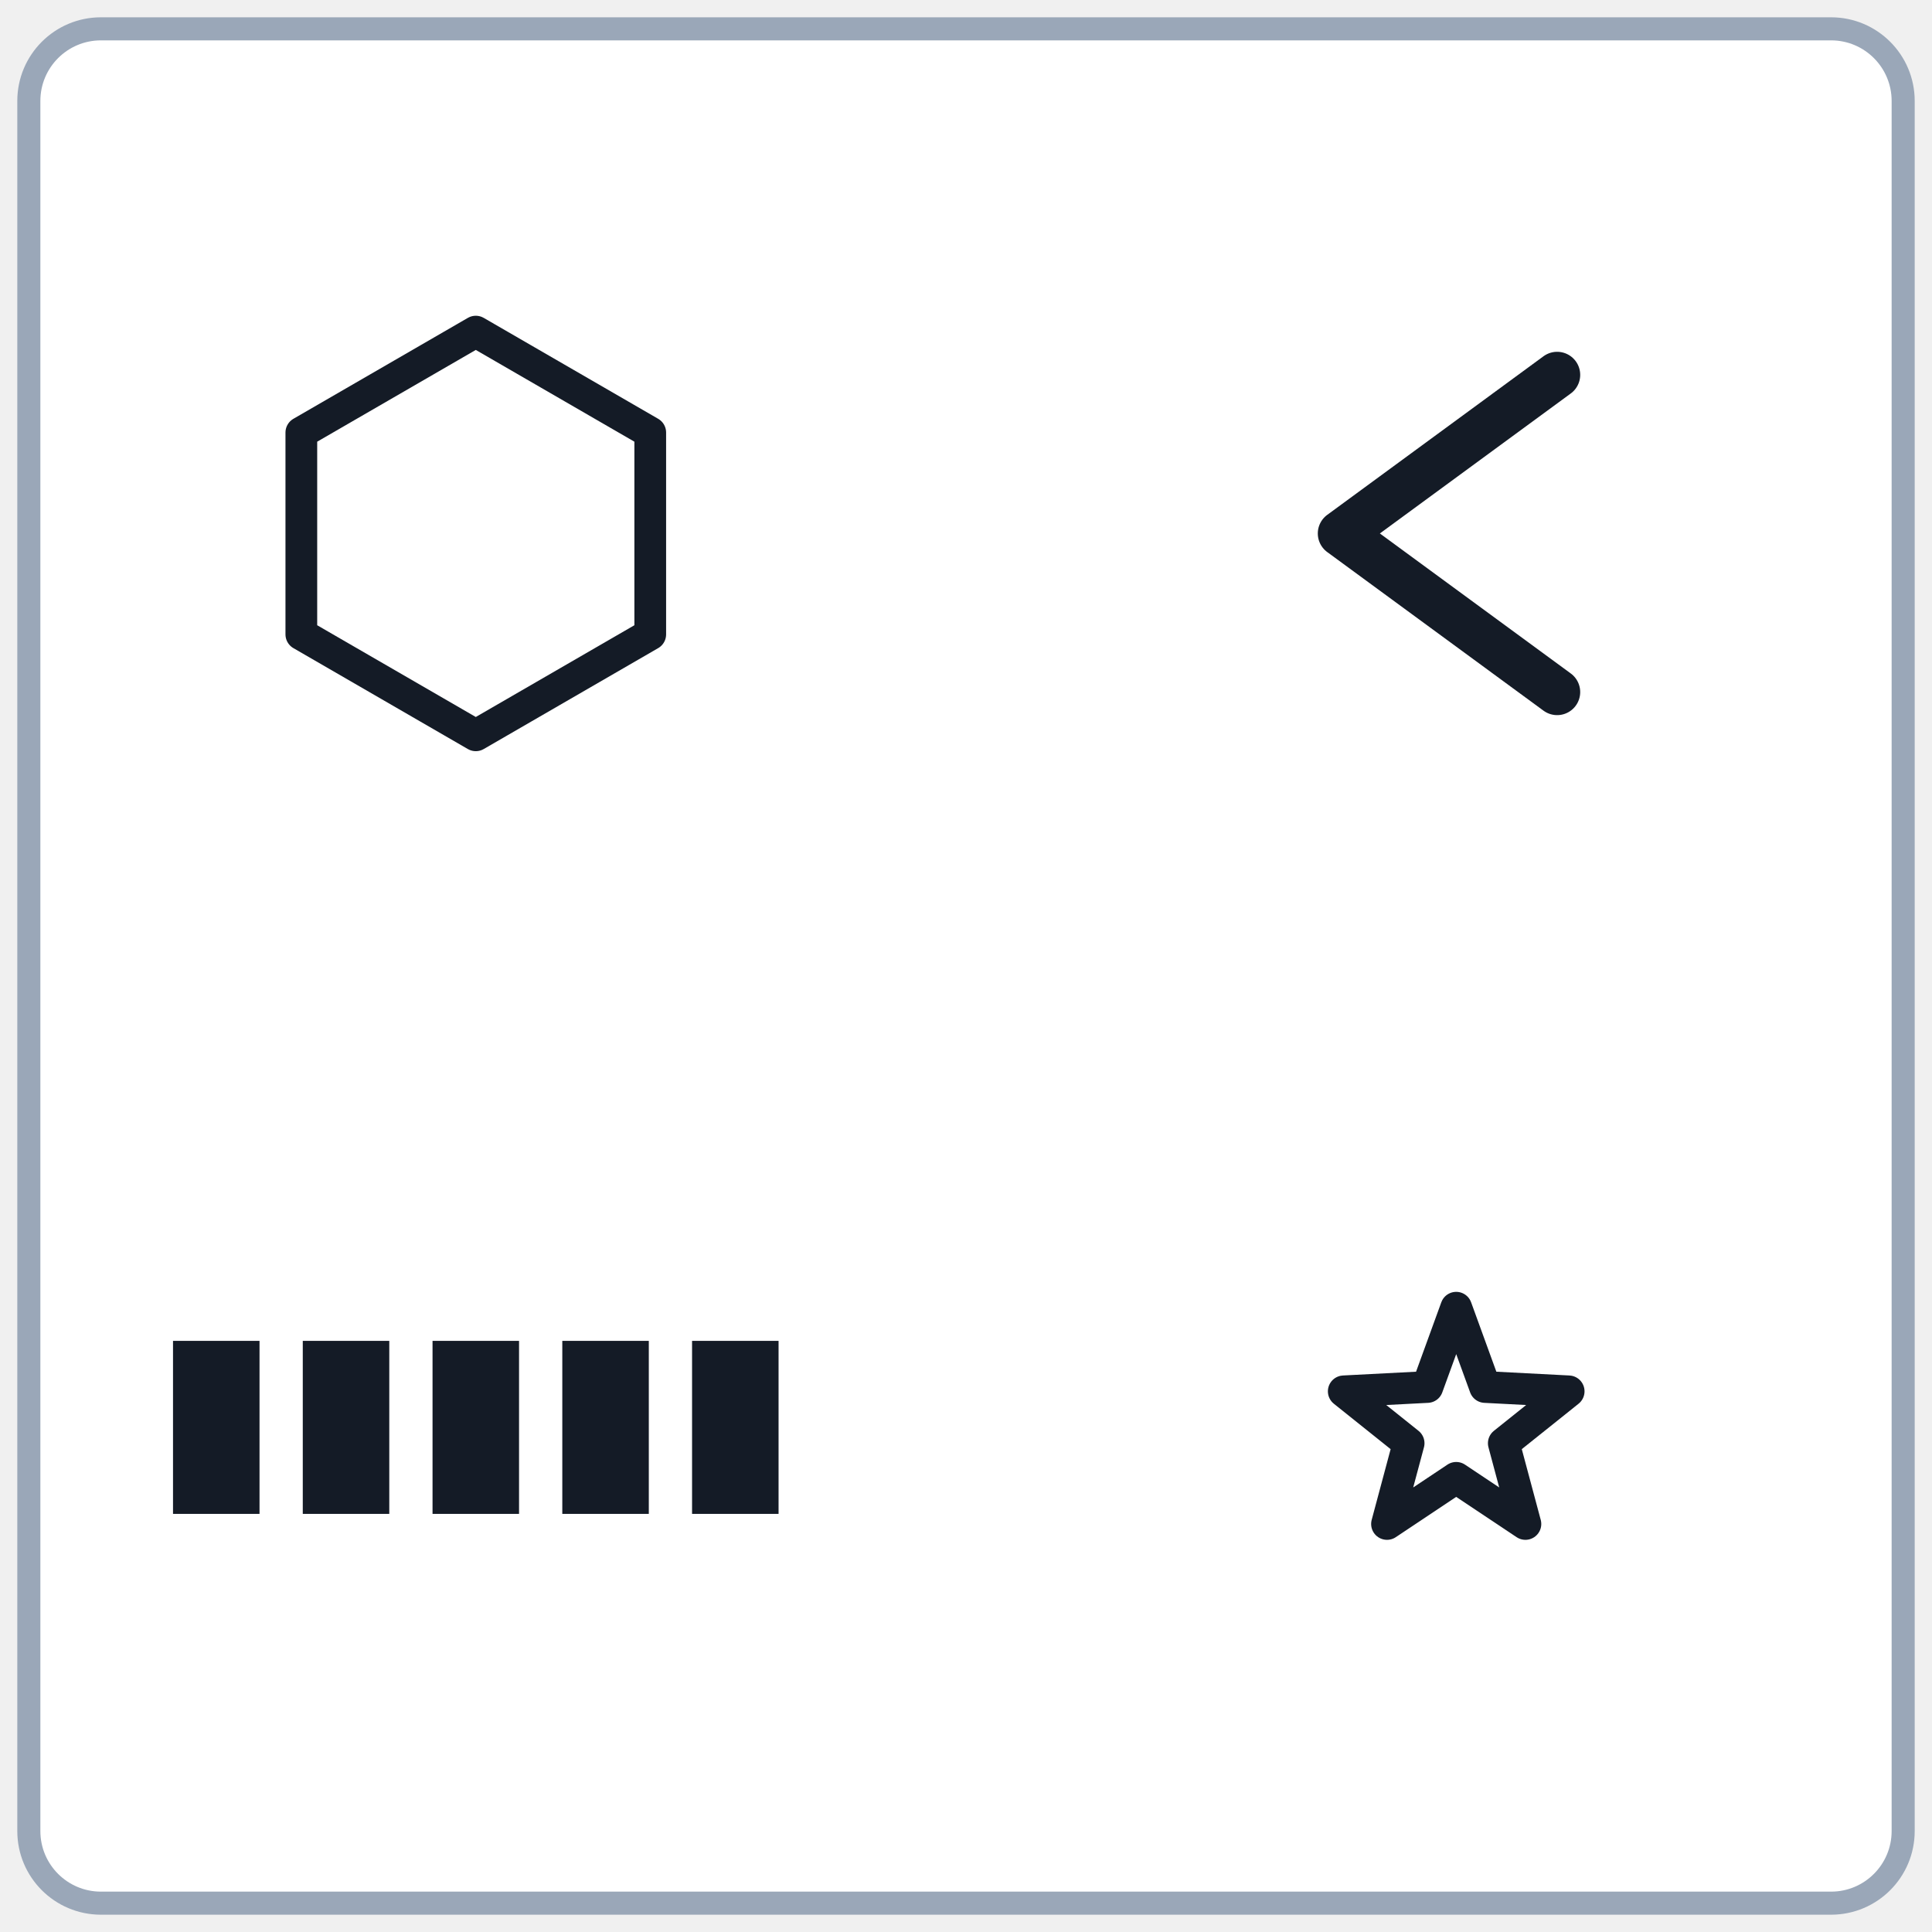
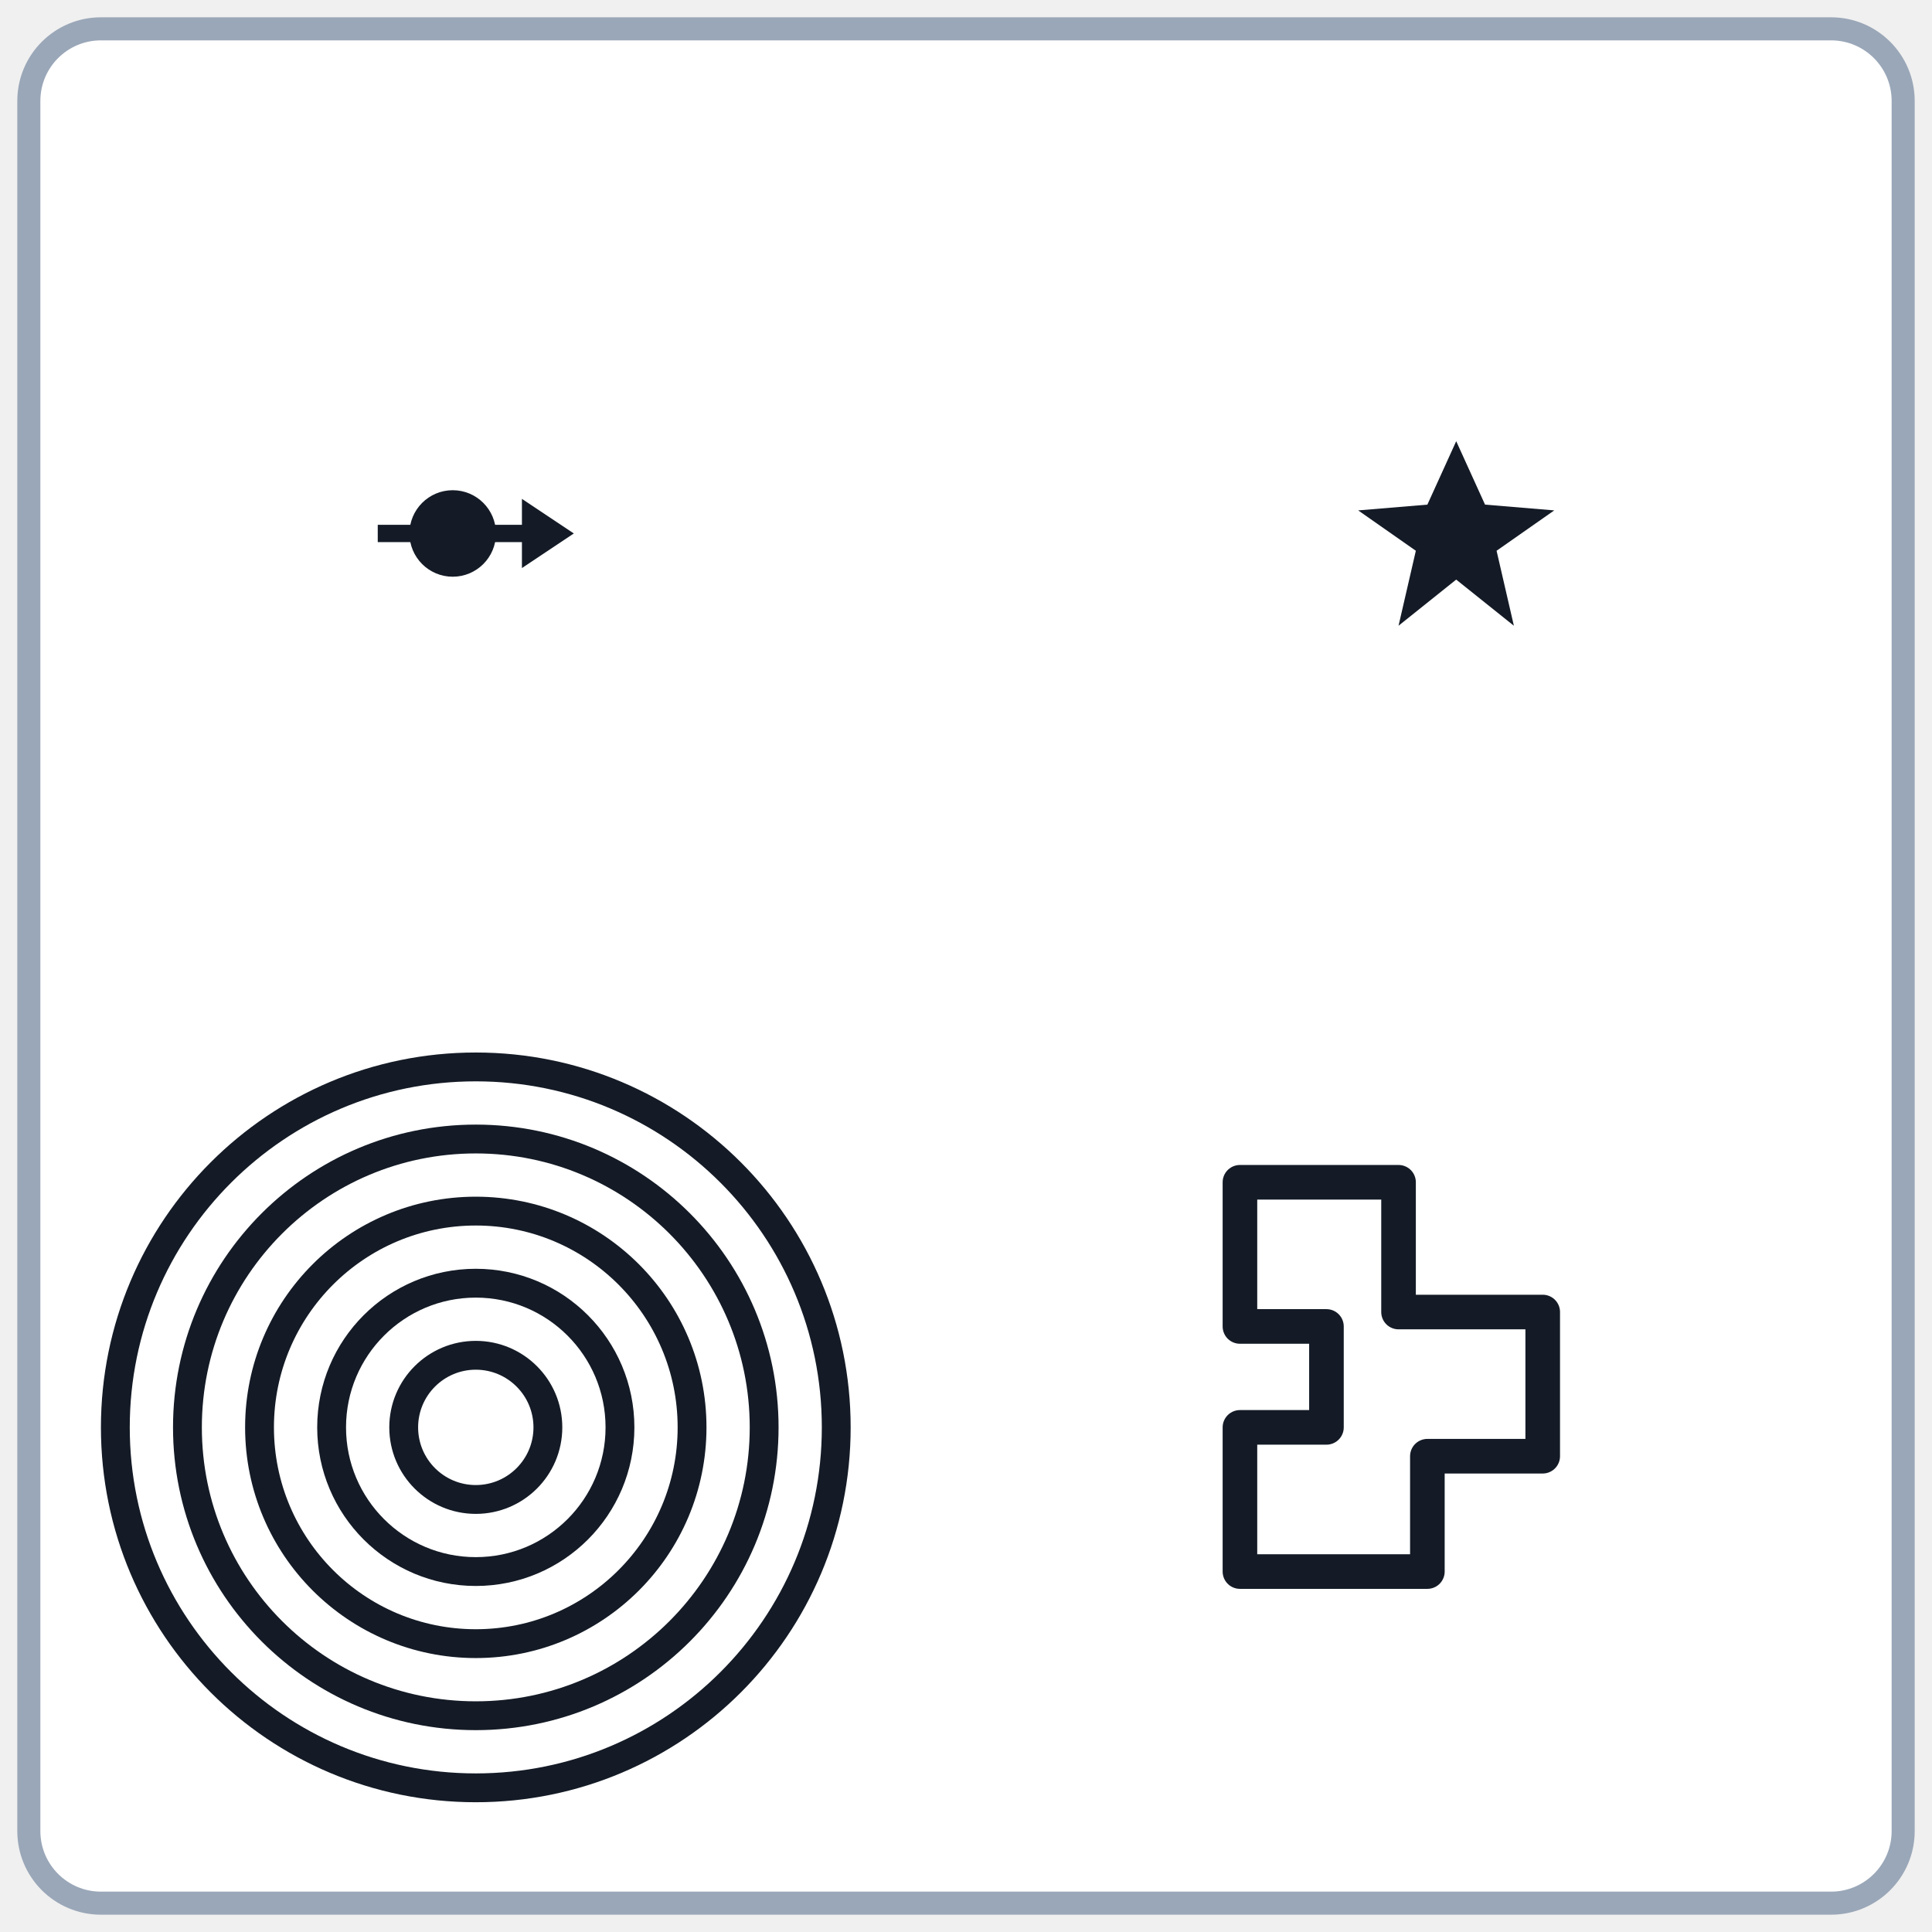
<svg xmlns="http://www.w3.org/2000/svg" viewBox="0 0 134 134" width="134">
  <g transform="translate(67 67)">
    <rect x="-65" y="-65" width="130" height="130" rx="5" fill="#fff" stroke="#9aa7b8" stroke-width="1.6" />
    <g transform="translate(-34 -30) scale(1)">
-       <g transform="rotate(0)">
-         <polygon points="0.0,-14.0 12.1,-7.0 12.1,7.0 0.0,14.0 -12.1,7.0 -12.1,-7.0" fill="#fff" stroke="#141b26" stroke-width="2.2" stroke-linejoin="round" />
+       <g transform="rotate(0) scale(0.4)">
+         <line x1="-17" y1="0" x2="12" y2="0" stroke="#141b26" stroke-width="3" />
+         <polygon points="17,0 8,-6 8,6" fill="#141b26" />
+         <circle cx="-4" cy="0" r="7.5" fill="#141b26" />
      </g>
    </g>
    <g transform="translate(34 -30) scale(1)">
-       <g transform="rotate(540)">
-         <polyline points="-7,-11 8,0 -7,11" fill="none" stroke="#141b26" stroke-width="3.2" stroke-linejoin="round" stroke-linecap="round" />
+       <g transform="scale(0.400)">
+         <polygon points="0,-16 5,-5 17,-4 7,3 10,16 0,8 -10,16 -7,3 -17,-4 -5,-5" fill="#141b26" />
      </g>
    </g>
    <g transform="translate(-34 32) scale(1)">
-       <rect x="-21.0" y="-6" width="6" height="12" fill="#141b26" />
-       <rect x="-12.0" y="-6" width="6" height="12" fill="#141b26" />
-       <rect x="-3.0" y="-6" width="6" height="12" fill="#141b26" />
-       <rect x="6.0" y="-6" width="6" height="12" fill="#141b26" />
-       <rect x="15.0" y="-6" width="6" height="12" fill="#141b26" />
+       <circle r="5" fill="none" stroke="#141b26" stroke-width="2" />
+       <circle r="10" fill="none" stroke="#141b26" stroke-width="2" />
+       <circle r="15" fill="none" stroke="#141b26" stroke-width="2" />
+       <circle r="20" fill="none" stroke="#141b26" stroke-width="2" />
+       <circle r="25" fill="none" stroke="#141b26" stroke-width="2" />
    </g>
    <g transform="translate(34 32) scale(1)">
-       <g transform="rotate(0)">
-         <polygon points="0.0,-8.3 2.0,-2.8 7.8,-2.5 3.3,1.1 4.8,6.7 0.0,3.5 -4.8,6.7 -3.3,1.1 -7.8,-2.5 -2.0,-2.8" fill="#fff" stroke="#141b26" stroke-width="2.2" stroke-linejoin="round" />
+       <g transform="rotate(0) scale(1 1)">
+         <path d="M -15 -17 h 11 v 9 h 10 v 10 h -8 v 8 h -13 v -10 h 6 v -7 h -6 z" fill="none" stroke="#141b26" stroke-width="2.4" stroke-linejoin="round" />
      </g>
    </g>
  </g>
</svg>
